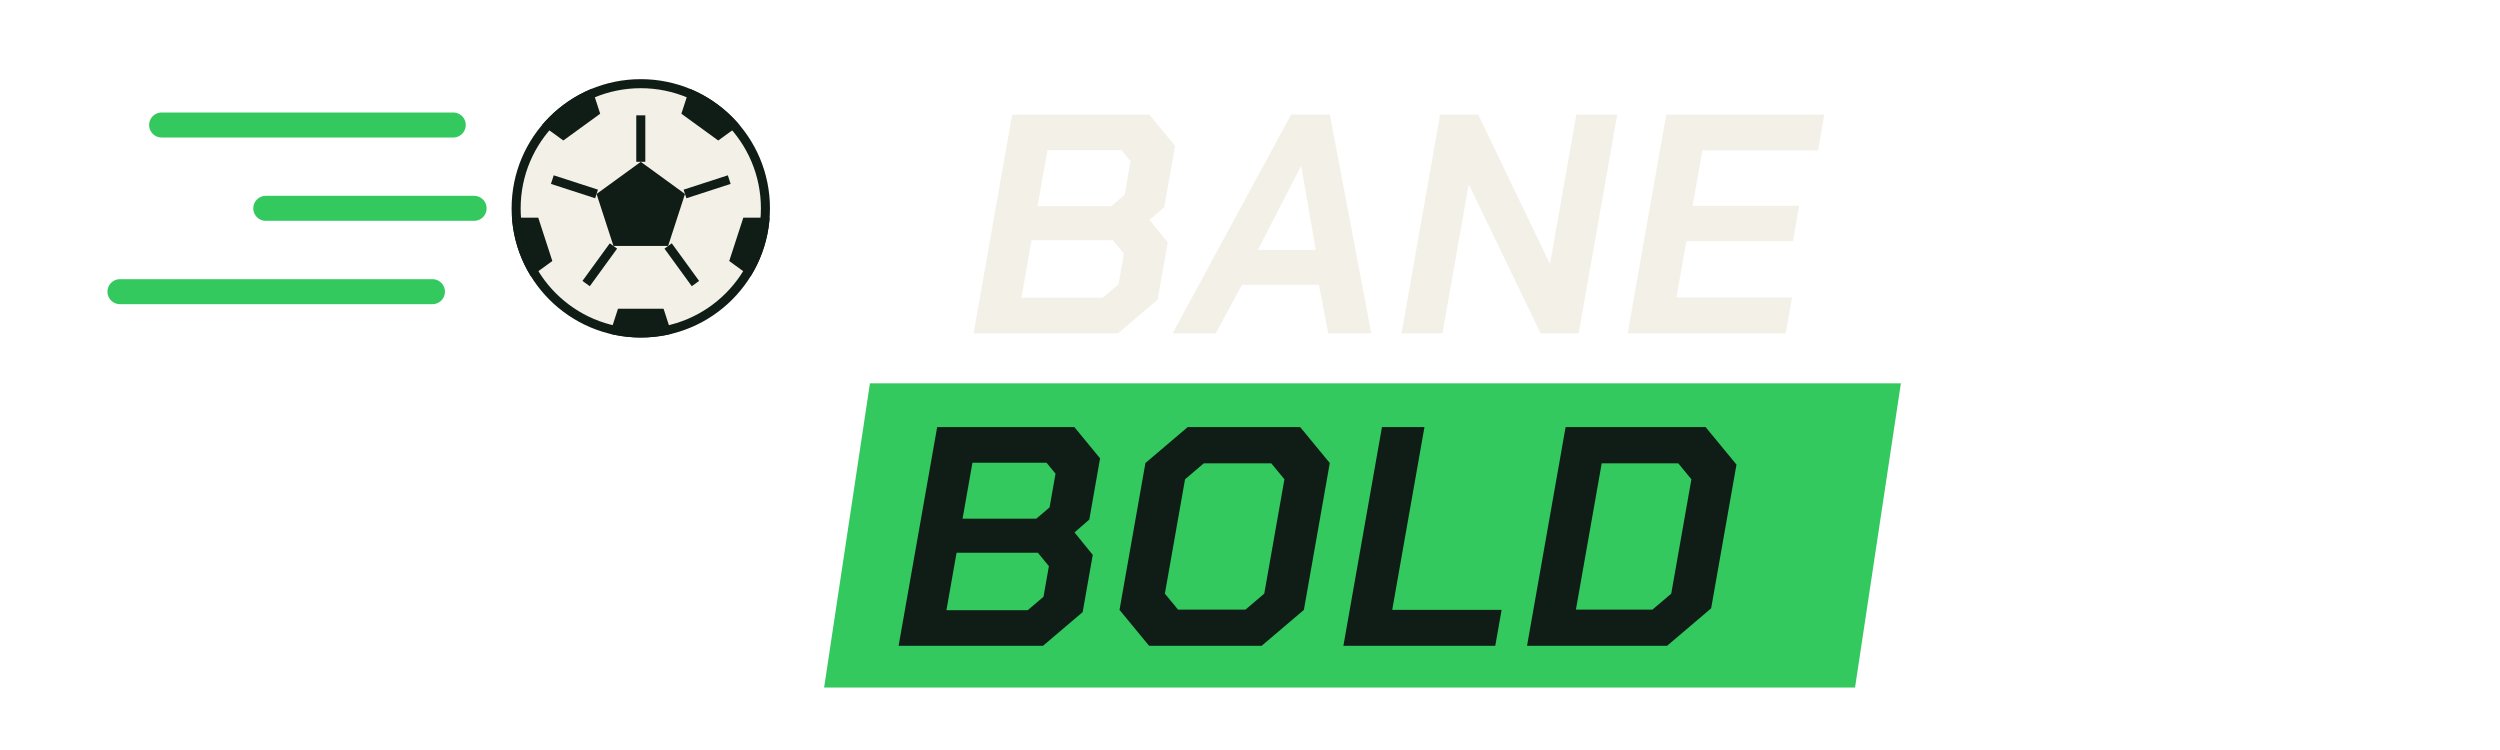
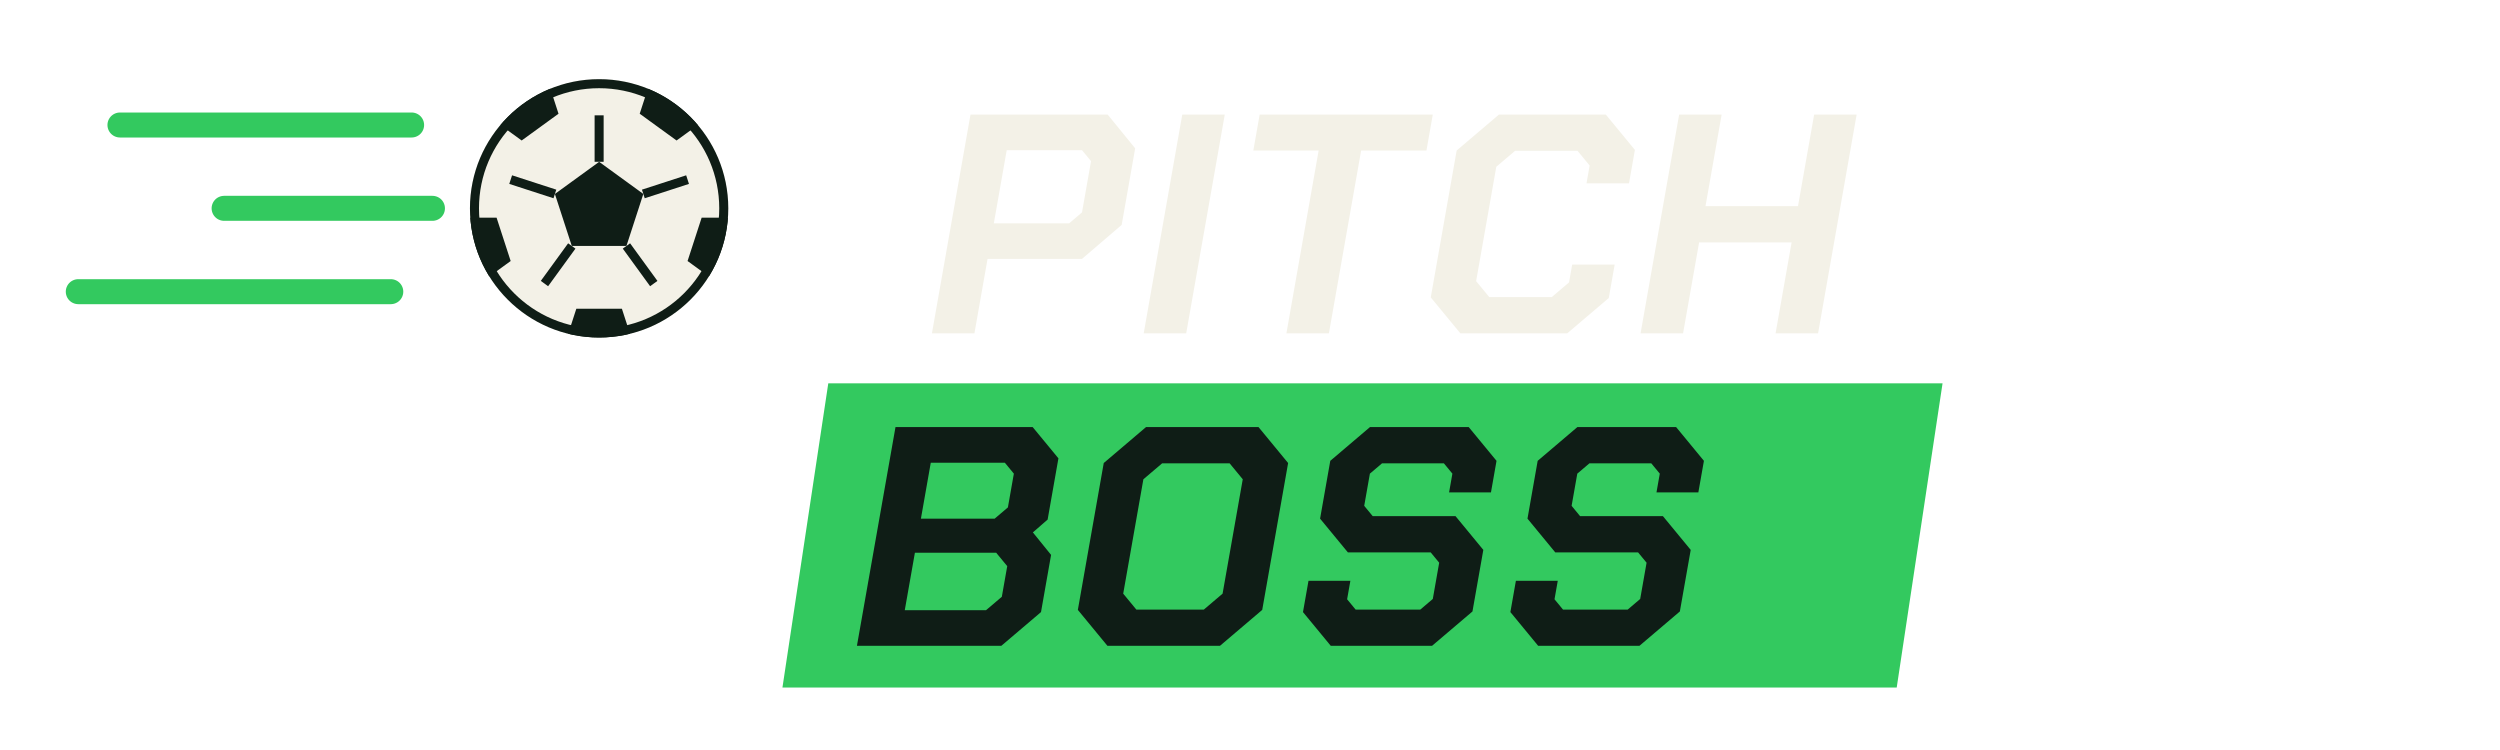
<svg xmlns="http://www.w3.org/2000/svg" viewBox="0 0 1200 360" width="1200" height="360">
-   <path d="M485.839 55.0H551.689L564.044 70.0L558.86 99.4L551.776 105.55L560.522 116.35L555.681 143.8L536.625 160.0H467.325ZM533.44 98.95 539.792 93.55 542.648 77.35 538.324 72.1H502.774L498.04 98.95ZM529.29 142.9 536.878 136.45 539.47 121.75 534.157 115.3H495.157L490.29 142.9ZM619.739 55.0H638.339L658.225 160.0H637.525L633.075 136.75H596.175L583.525 160.0H562.825ZM631.537 119.95 624.622 80.05H624.322L603.787 119.95ZM691.239 55.0H709.539L743.776 126.25H744.076L756.639 55.0H776.289L757.775 160.0H739.475L705.212 88.9H704.912L692.375 160.0H672.725ZM799.789 55.0H875.689L872.648 72.25H817.148L812.466 98.8H863.616L860.627 115.75H809.477L804.717 142.75H860.217L857.175 160.0H781.275Z" fill="#f3f1e7" />
-   <path d="M417.575 184 L912.425 184 L890.425 330 L395.575 330 Z" fill="#33c95f" />
-   <path d="M449.839 205.0H515.689L528.044 220.0L522.86 249.4L515.776 255.55L524.522 266.35L519.681 293.8L500.625 310.0H431.325ZM497.44 248.95 503.792 243.55 506.648 227.35 502.324 222.1H466.774L462.04 248.95ZM493.29 292.9 500.878 286.45 503.47 271.75 498.157 265.3H459.157L454.29 292.9ZM537.367 292.75 549.798 222.25 570.089 205.0H624.089L638.298 222.25L625.867 292.75L605.575 310.0H551.575ZM597.843 292.6 606.842 284.95 616.522 230.05 610.221 222.4H577.821L568.822 230.05L559.142 284.95L565.443 292.6ZM663.339 205.0H683.739L668.267 292.75H720.767L717.725 310.0H644.825ZM751.489 205.0H818.689L833.515 223.0L821.349 292.0L800.175 310.0H732.975ZM793.193 292.6 802.192 284.95 811.872 230.05 805.571 222.4H768.821L756.443 292.6Z" fill="#0f1d16" />
-   <path d="M77.575 60 L217.575 60 M127.575 100 L227.575 100 M57.575 140 L207.575 140" stroke="#33c95f" stroke-width="12" stroke-linecap="round" />
-   <circle cx="307.575" cy="100" r="62" fill="#f3f1e7" />
-   <clipPath id="bc30710062">
-     <circle cx="307.575" cy="100" r="62" />
+   <path d="M465.839 55.0H531.689L544.883 71.2L538.403 107.95L519.32 124.3H474.02L467.725 160.0H447.325ZM513.185 107.2 519.361 101.95 523.698 77.35 519.374 72.1H483.224L477.035 107.2ZM567.489 55.0H587.889L569.375 160.0H548.975ZM632.948 72.25H601.598L604.639 55.0H687.739L684.698 72.25H653.348L637.875 160.0H617.475ZM686.767 142.75 699.198 72.25 719.489 55.0H770.789L784.751 71.95L781.921 88.0H761.521L763.028 79.45L757.221 72.4H727.221L718.222 80.05L708.542 134.95L714.843 142.6H744.843L753.136 135.55L754.644 127.0H775.044L772.214 143.05L752.275 160.0H700.975ZM805.989 55.0H826.389L818.64 98.95H863.04L870.789 55.0H891.189L872.675 160.0H852.275L859.972 116.35H815.572L807.875 160.0H787.475Z" fill="#f3f1e7" />
+   <path d="M397.575 184 L932.425 184 L910.425 330 L375.575 330 Z" fill="#33c95f" />
+   <path d="M429.839 205.0H495.689L508.044 220.0L502.86 249.4L495.776 255.55L504.522 266.35L499.681 293.8L480.625 310.0H411.325ZM477.44 248.95 483.792 243.55 486.648 227.35 482.324 222.1H446.774L442.04 248.95ZM473.29 292.9 480.878 286.45 483.47 271.75 478.157 265.3H439.157L434.29 292.9ZM517.367 292.75 529.798 222.25 550.089 205.0H604.089L618.298 222.25L605.867 292.75L585.575 310.0H531.575ZM577.843 292.6 586.842 284.95 596.522 230.05 590.221 222.4H557.821L548.822 230.05L539.142 284.95L545.443 292.6ZM625.431 293.8 628.076 278.8H648.176L646.616 287.65L650.693 292.6H681.743L687.742 287.5L690.81 270.1L686.733 265.15H646.983L633.64 248.95L638.533 221.2L657.589 205.0H704.989L718.333 221.2L715.661 236.35H695.561L697.148 227.35L693.071 222.4H663.371L657.548 227.35L654.824 242.8L658.901 247.75H698.651L711.995 263.95L706.784 293.5L687.375 310.0H638.775ZM724.981 293.8 727.626 278.8H747.726L746.166 287.65L750.243 292.6H781.293L787.292 287.5L790.36 270.1L786.283 265.15H746.533L733.19 248.95L738.083 221.2L757.139 205.0H804.539L817.883 221.2L815.211 236.35H795.111L796.698 227.35L792.621 222.4H762.921L757.098 227.35L754.374 242.8L758.451 247.75H798.201L811.545 263.95L806.334 293.5L786.925 310.0H738.325Z" fill="#0f1d16" />
+   <path d="M57.575 60 L197.575 60 M107.575 100 L207.575 100 M37.575 140 L187.575 140" stroke="#33c95f" stroke-width="12" stroke-linecap="round" />
+   <circle cx="287.575" cy="100" r="62" fill="#f3f1e7" />
+   <clipPath id="bc28710062">
+     <circle cx="287.575" cy="100" r="62" />
  </clipPath>
-   <g clip-path="url(#bc30710062)">
-     <polygon points="307.58,77.68 328.80,93.10 320.69,118.06 294.46,118.06 286.35,93.10" fill="#0f1d16" />
-     <line x1="307.58" y1="77.68" x2="307.58" y2="55.36" stroke="#0f1d16" stroke-width="4.34" />
-     <polygon points="355.68,33.79 362.44,54.59 344.75,67.44 327.06,54.59 333.81,33.79" fill="#0f1d16" />
-     <line x1="328.80" y1="93.10" x2="350.03" y2="86.21" stroke="#0f1d16" stroke-width="4.34" />
-     <polygon points="385.41,125.29 367.72,138.14 350.03,125.29 356.79,104.49 378.65,104.49" fill="#0f1d16" />
-     <line x1="320.69" y1="118.06" x2="333.81" y2="136.11" stroke="#0f1d16" stroke-width="4.34" />
-     <polygon points="307.58,181.84 289.89,168.99 296.64,148.19 318.51,148.19 325.26,168.99" fill="#0f1d16" />
-     <line x1="294.46" y1="118.06" x2="281.34" y2="136.11" stroke="#0f1d16" stroke-width="4.34" />
-     <polygon points="229.74,125.29 236.50,104.49 258.36,104.49 265.12,125.29 247.43,138.14" fill="#0f1d16" />
-     <line x1="286.35" y1="93.10" x2="265.12" y2="86.21" stroke="#0f1d16" stroke-width="4.34" />
-     <polygon points="259.47,33.79 281.34,33.79 288.09,54.59 270.40,67.44 252.71,54.59" fill="#0f1d16" />
+   <g clip-path="url(#bc28710062)">
+     <polygon points="287.58,77.68 308.80,93.10 300.69,118.06 274.46,118.06 266.35,93.10" fill="#0f1d16" />
+     <line x1="287.58" y1="77.68" x2="287.58" y2="55.36" stroke="#0f1d16" stroke-width="4.34" />
+     <polygon points="335.68,33.79 342.44,54.59 324.75,67.44 307.06,54.59 313.81,33.79" fill="#0f1d16" />
+     <line x1="308.80" y1="93.10" x2="330.03" y2="86.21" stroke="#0f1d16" stroke-width="4.34" />
+     <polygon points="365.41,125.29 347.72,138.14 330.03,125.29 336.79,104.49 358.65,104.49" fill="#0f1d16" />
+     <line x1="300.69" y1="118.06" x2="313.81" y2="136.11" stroke="#0f1d16" stroke-width="4.34" />
+     <polygon points="287.58,181.84 269.89,168.99 276.64,148.19 298.51,148.19 305.26,168.99" fill="#0f1d16" />
+     <line x1="274.46" y1="118.06" x2="261.34" y2="136.11" stroke="#0f1d16" stroke-width="4.34" />
+     <polygon points="209.74,125.29 216.50,104.49 238.36,104.49 245.12,125.29 227.43,138.14" fill="#0f1d16" />
+     <line x1="266.35" y1="93.10" x2="245.12" y2="86.21" stroke="#0f1d16" stroke-width="4.34" />
+     <polygon points="239.47,33.79 261.34,33.79 268.09,54.59 250.40,67.44 232.71,54.59" fill="#0f1d16" />
  </g>
-   <circle cx="307.575" cy="100" r="59.83" fill="none" stroke="#0f1d16" stroke-width="4.34" />
+   <circle cx="287.575" cy="100" r="59.83" fill="none" stroke="#0f1d16" stroke-width="4.34" />
</svg>
